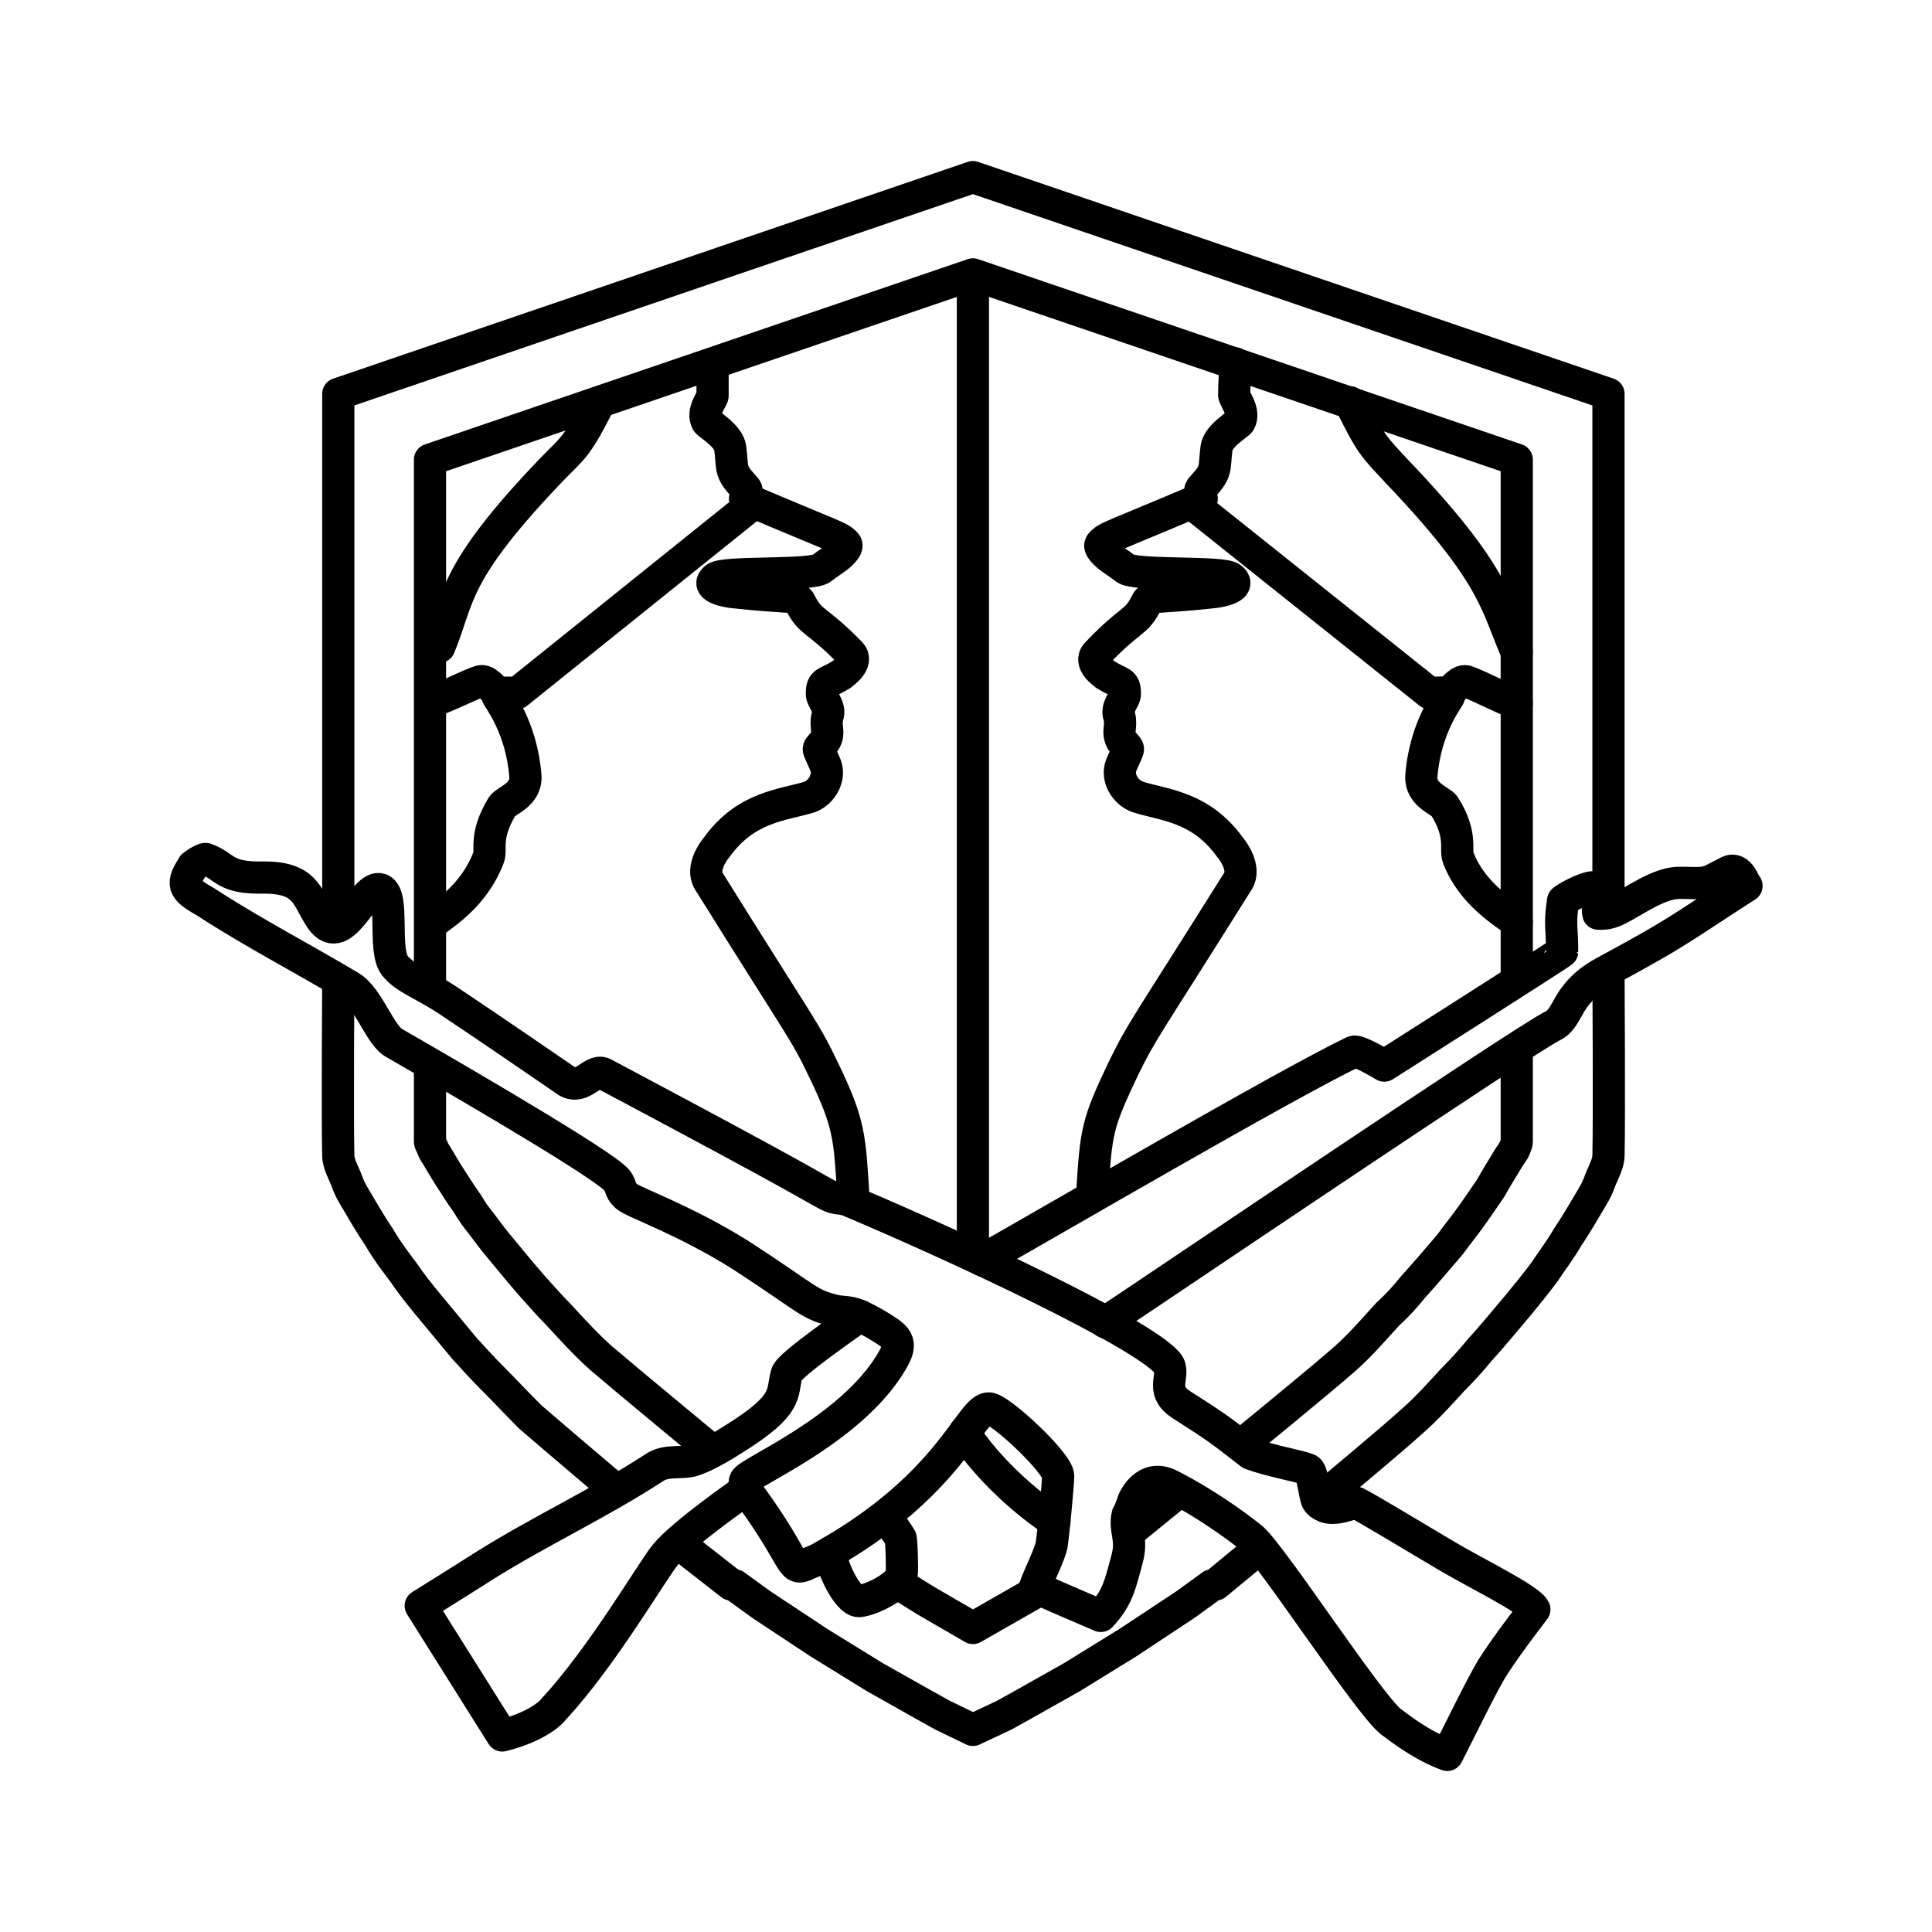
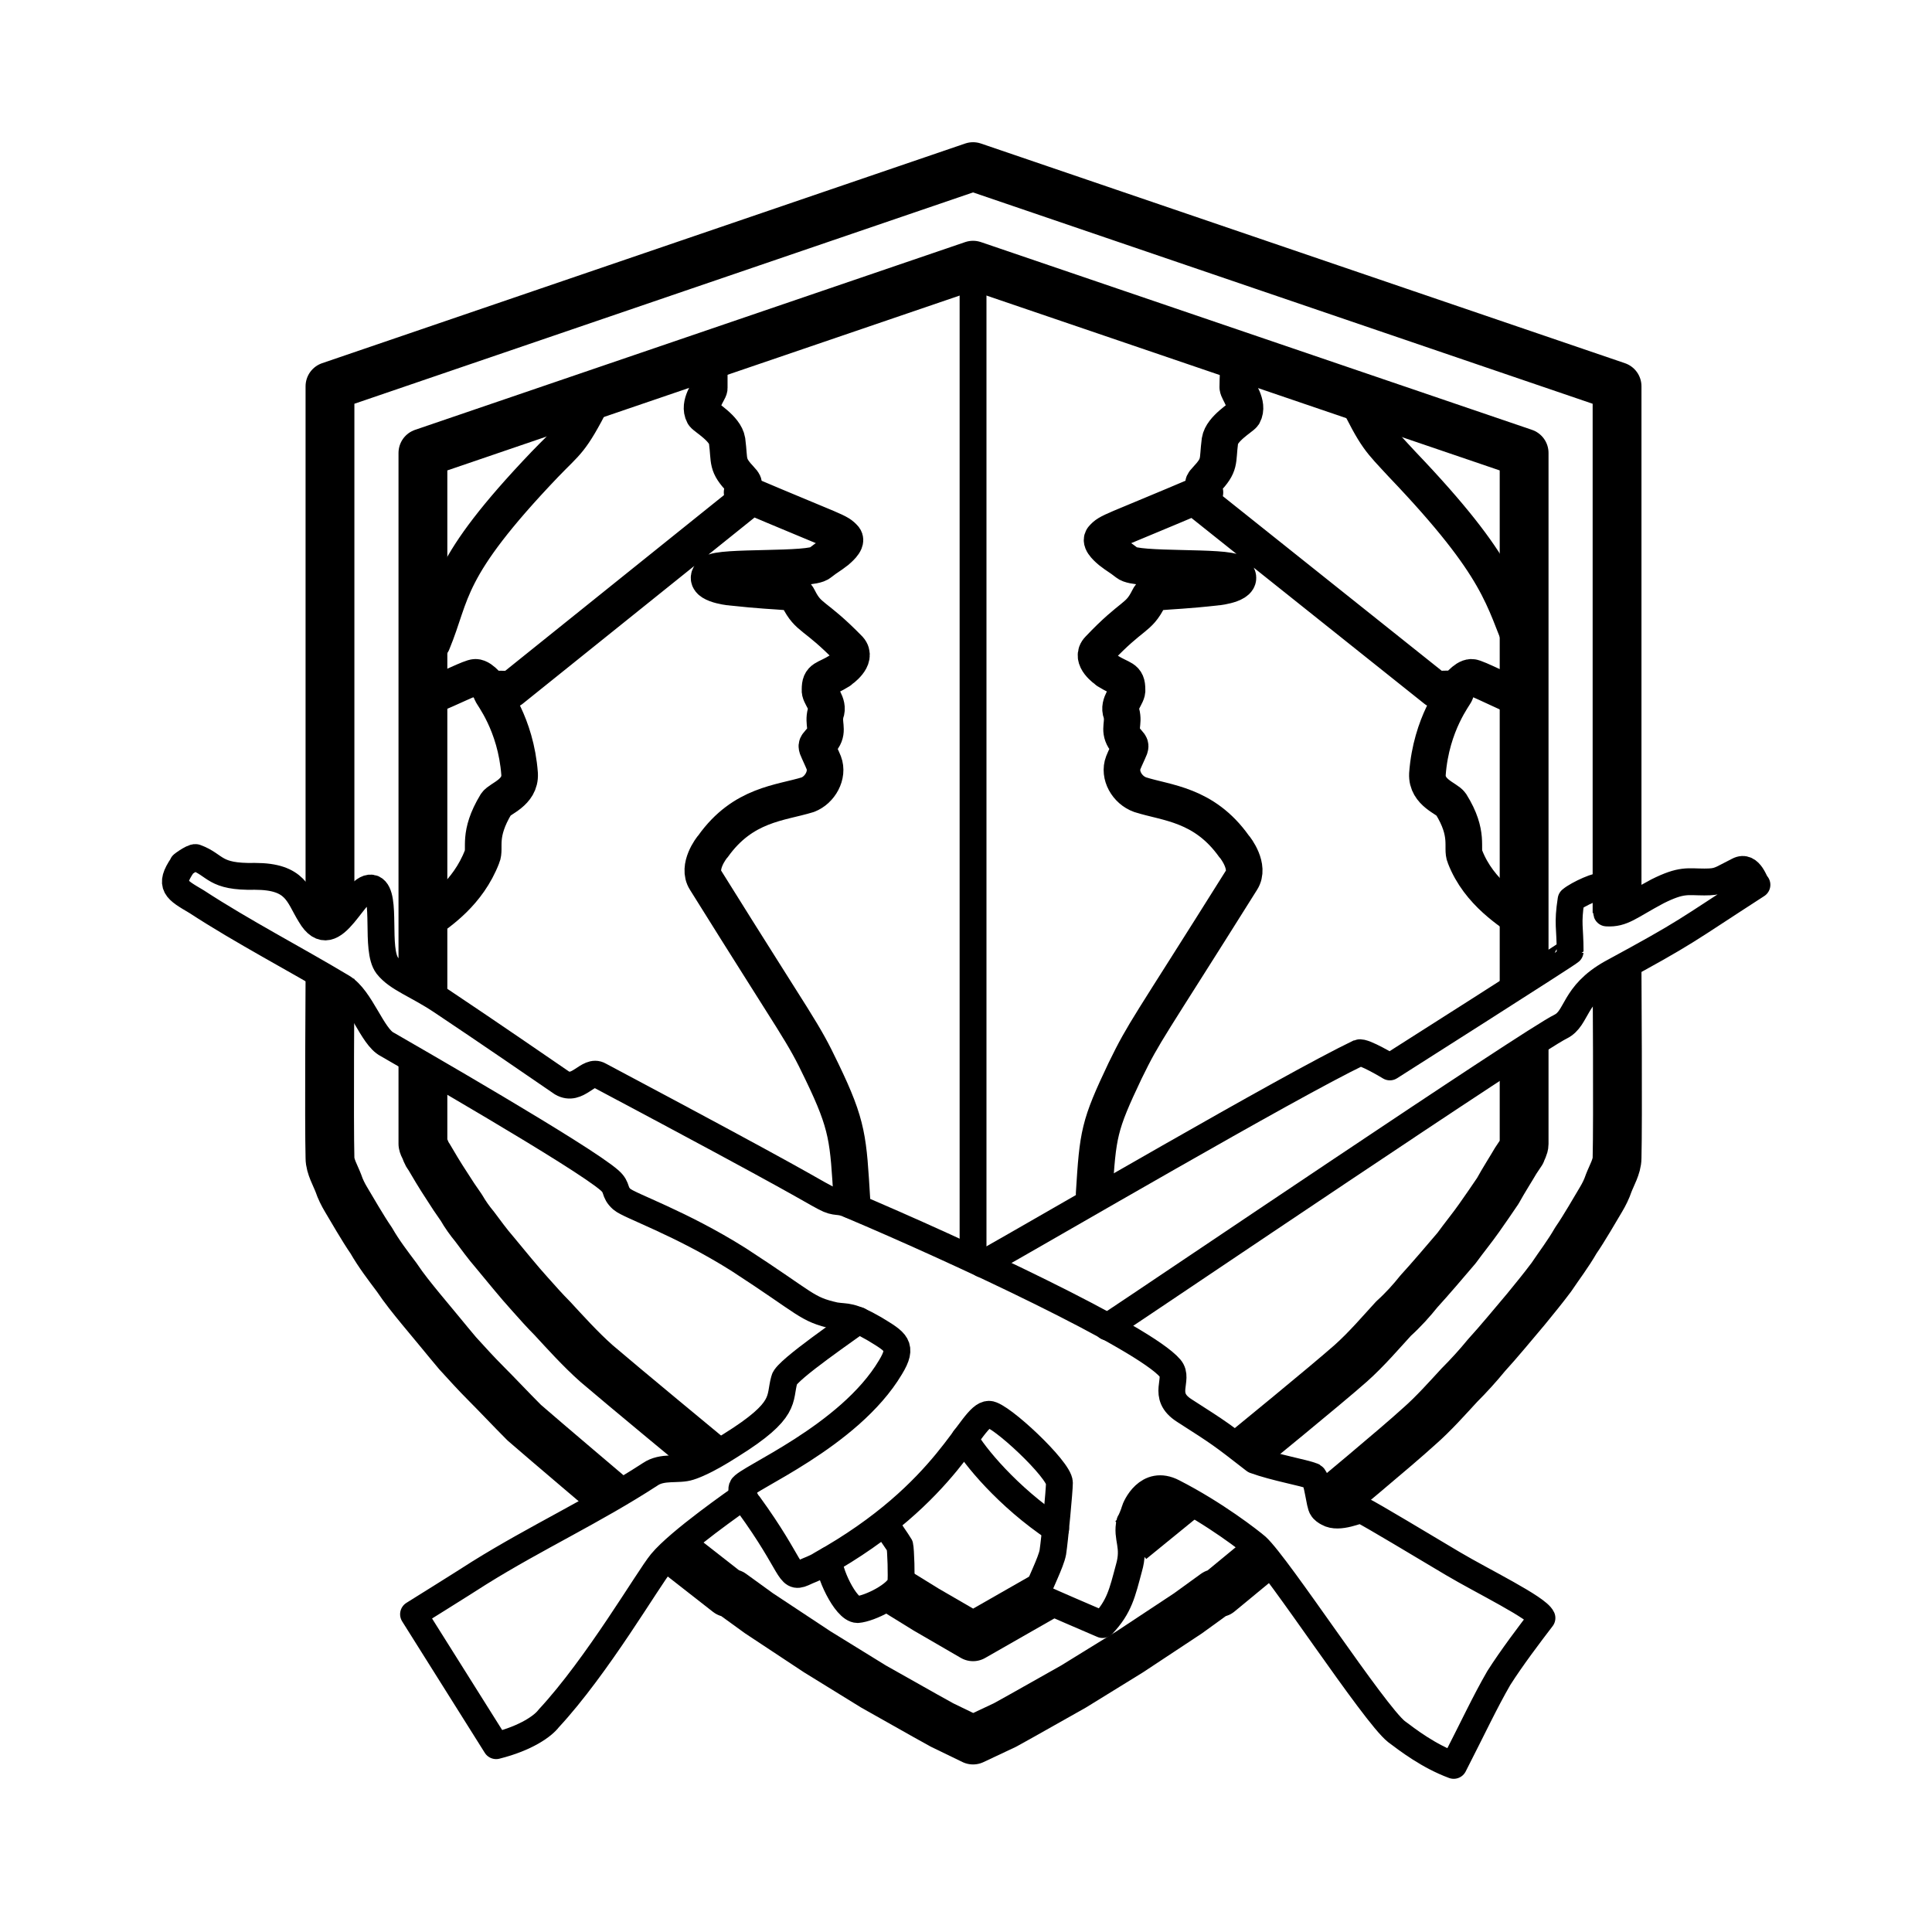
<svg xmlns="http://www.w3.org/2000/svg" viewBox="0 0 24 24" width="24" height="24" fill="none" stroke="currentColor" color="#000">
-   <g transform="translate(1.958 1.855) scale(0.011509)" style="fill-rule:evenodd;stroke-linecap:round;stroke-linejoin:round">
+   <g transform="translate(1.825 1.720) scale(0.011662)" style="fill-rule:evenodd;stroke-linecap:round;stroke-linejoin:round">
    <g>
-       <path d="M1287,273C1310,320 1313,321 1337,347C1444,459 1444,490 1467,543M1116,382L1373,587M1467,598C1448,591 1416,574 1411,574C1404,574 1395,586 1394,588M1373,587C1394,585 1395,588 1394,590C1394,592 1368,623 1364,677C1363,697 1385,703 1389,709C1409,741 1400,756 1404,765C1419,804 1454,824 1467,834M1163,231C1163,242 1162,255 1162,265C1162,269 1174,283 1168,294C1166,297 1145,309 1143,322C1140,345 1144,347 1128,364C1123,369 1126,370 1127,377C1026,420 1025,418 1018,426C1015,430 1025,438 1026,439C1035,446 1035,445 1044,452C1053,461 1151,455 1159,463C1172,474 1141,478 1139,478C1076,485 1072,480 1067,490C1056,512 1050,506 1014,544C1004,554 1022,566 1023,567C1039,577 1044,574 1044,587C1045,593 1034,602 1038,612C1041,623 1035,629 1041,639C1047,646 1048,646 1047,649C1045,654 1042,660 1040,665C1035,678 1044,694 1058,699C1086,708 1126,709 1158,754C1160,756 1175,776 1166,790C1065,951 1063,950 1042,993C1014,1052 1013,1060 1009,1124" style="fill:none;fill-rule:nonzero;stroke:currentColor;stroke-width:34.76px;" />
-       <path d="M475,277C451,324 448,322 424,347C317,459 326,484 304,537M637,387L388,587M304,593C322,586 345,574 350,574C357,574 366,587 367,588M388,587C367,585 366,589 367,590C367,592 393,623 397,677C398,697 376,703 372,709C352,742 361,756 357,765C342,804 311,824 299,833M599,235C599,245 599,255 599,266C599,269 587,283 593,294C595,297 616,309 618,322C621,345 617,347 633,364C638,369 635,370 634,377C735,420 736,418 743,426C746,430 736,438 735,439C726,446 726,445 717,452C708,461 610,455 602,463C589,474 620,478 622,478C685,485 689,480 694,490C705,512 711,506 748,544C757,554 739,566 738,567C722,577 717,574 717,587C716,593 727,602 723,612C720,623 726,630 720,639C714,646 713,646 714,649C716,654 719,660 721,665C726,678 717,694 704,699C675,708 635,709 603,754C601,756 586,776 595,790C696,952 698,950 719,994C747,1052 747,1066 751,1131" style="fill:none;fill-rule:nonzero;stroke:currentColor;stroke-width:34.76px;" />
-       <path d="M880,135L880,1194" style="fill:none;fill-rule:nonzero;stroke:currentColor;stroke-width:34.76px;stroke-linecap:butt;" />
-       <path d="M38,774C23,796 31,800 53,813C102,845 158,874 208,904C228,916 240,957 256,965C275,976 465,1085 493,1110C502,1118 497,1122 506,1130C514,1137 568,1155 630,1194C704,1242 702,1247 733,1254C746,1256 749,1253 775,1268C798,1282 806,1286 792,1309C748,1383 637,1428 634,1437C632,1443 640,1454 641,1455C689,1521 683,1535 699,1528C705,1525 712,1523 718,1519C856,1442 877,1359 897,1359C909,1359 972,1418 972,1432C972,1440 967,1493 965,1506C963,1517 951,1540 947,1552C971,1563 995,1573 1018,1583C1036,1564 1039,1549 1046,1523C1053,1499 1043,1491 1047,1474C1048,1473 1052,1463 1052,1462C1053,1458 1066,1428 1093,1442C1138,1465 1175,1494 1182,1500C1205,1521 1307,1678 1331,1697C1343,1706 1365,1723 1392,1733C1413,1692 1425,1666 1440,1640C1454,1618 1473,1593 1486,1576C1481,1565 1423,1537 1391,1518C1359,1499 1306,1467 1294,1461C1291,1460 1270,1471 1258,1464C1256,1463 1253,1461 1252,1459C1249,1456 1247,1428 1242,1425C1232,1421 1202,1416 1180,1408C1144,1380 1144,1380 1105,1355C1080,1339 1100,1322 1090,1310C1062,1277 865,1185 749,1136C736,1130 735,1135 722,1128C703,1118 704,1116 482,998C470,991 459,1016 442,1006C423,993 362,951 314,919C287,901 267,895 256,881C243,864 256,806 241,799C222,791 199,870 174,827C161,806 159,786 115,786C71,787 74,774 52,766C49,765 34,776 38,774Z" style="fill:none;fill-rule:nonzero;stroke:currentColor;stroke-width:34.76px;" />
-       <path d="M1023,1266C1076,1231 1475,961 1506,946C1524,937 1519,912 1560,889C1643,844 1636,846 1715,795C1713,795 1708,773 1695,780C1675,790 1675,792 1659,792C1641,792 1635,789 1609,802C1579,818 1572,826 1555,825C1554,822 1556,801 1551,797C1548,794 1524,805 1517,811C1513,837 1516,840 1516,866C1516,867 1324,989 1324,989C1324,989 1296,972 1291,974C1216,1010 961,1159 890,1199M871,1385C881,1403 917,1447 968,1481M758,1259C752,1264 681,1312 679,1322C673,1343 683,1354 622,1392C594,1410 581,1414 578,1415C566,1419 549,1414 536,1423C476,1462 415,1490 354,1528C337,1539 284,1572 284,1572L372,1712C404,1704 422,1691 428,1683C480,1627 534,1534 548,1517C567,1494 629,1451 636,1446M727,1514C725,1525 744,1567 757,1567C770,1566 800,1551 803,1539C804,1533 803,1503 802,1499C801,1497 785,1474 786,1475" style="fill:none;fill-rule:nonzero;stroke:currentColor;stroke-width:34.76px;" />
-       <path d="M1467,898L1467,335L880,135L294,335L294,908M294,987C294,987 294,1056 294,1071C294,1072 295,1074 296,1076C297,1078 298,1082 300,1084C304,1091 313,1106 319,1115C324,1123 330,1132 335,1139C339,1146 344,1153 349,1159C355,1167 363,1178 370,1186C380,1198 397,1219 408,1231C416,1240 424,1249 432,1257C444,1270 462,1290 479,1305C507,1329 599,1405 599,1405M796,1546L830,1567L880,1596L957,1552M1169,1399C1169,1399 1256,1328 1282,1305C1299,1290 1316,1270 1328,1257C1338,1248 1347,1238 1355,1228C1366,1216 1384,1195 1395,1182C1403,1171 1412,1160 1419,1150C1426,1140 1433,1130 1439,1121C1445,1110 1454,1096 1458,1089C1460,1086 1462,1083 1464,1080C1465,1077 1467,1074 1467,1071C1467,1052 1467,970 1467,970M195,832L195,264L880,30L1566,264L1566,825M497,1449C497,1449 425,1388 402,1368C388,1354 373,1338 361,1326C351,1316 341,1305 331,1294C320,1281 303,1260 292,1247C283,1236 274,1225 266,1213C257,1201 247,1188 239,1174C230,1161 218,1140 212,1130C209,1125 206,1119 204,1113C201,1105 195,1095 195,1086C194,1049 195,895 195,895M1182,1516L1142,1549L1138,1550L1109,1571L1047,1612L987,1649L932,1680L914,1690L880,1706L847,1690L829,1680L774,1649L714,1612L652,1571L623,1550L619,1549L564,1506M1566,887C1566,887 1567,1048 1566,1086C1566,1095 1560,1105 1557,1113C1555,1119 1552,1125 1549,1130C1543,1140 1531,1161 1522,1174C1514,1188 1504,1201 1496,1213C1487,1225 1478,1236 1469,1247C1458,1260 1439,1283 1427,1296C1418,1307 1408,1318 1398,1328C1386,1341 1370,1359 1355,1372C1331,1394 1255,1457 1255,1457M1048,1493L1102,1449" style="fill:none;fill-rule:nonzero;stroke:currentColor;stroke-width:34.76px;stroke-linecap:butt;" />
+       <path d="M1287,273C1310,320 1313,321 1337,347C1444,459 1444,490 1467,543M1116,382L1373,587M1467,598C1448,591 1416,574 1411,574C1404,574 1395,586 1394,588M1373,587C1394,585 1395,588 1394,590C1394,592 1368,623 1364,677C1363,697 1385,703 1389,709C1409,741 1400,756 1404,765C1419,804 1454,824 1467,834M1163,231C1163,242 1162,255 1162,265C1162,269 1174,283 1168,294C1166,297 1145,309 1143,322C1140,345 1144,347 1128,364C1123,369 1126,370 1127,377C1026,420 1025,418 1018,426C1015,430 1025,438 1026,439C1035,446 1035,445 1044,452C1053,461 1151,455 1159,463C1172,474 1141,478 1139,478C1076,485 1072,480 1067,490C1056,512 1050,506 1014,544C1004,554 1022,566 1023,567C1039,577 1044,574 1044,587C1045,593 1034,602 1038,612C1041,623 1035,629 1041,639C1047,646 1048,646 1047,649C1045,654 1042,660 1040,665C1035,678 1044,694 1058,699C1086,708 1126,709 1158,754C1160,756 1175,776 1166,790C1065,951 1063,950 1042,993C1014,1052 1013,1060 1009,1124" style="fill:none;fill-rule:nonzero;stroke:currentColor;stroke-width:39.0px;" />
+       <path d="M475,277C451,324 448,322 424,347C317,459 326,484 304,537M637,387L388,587M304,593C322,586 345,574 350,574C357,574 366,587 367,588M388,587C367,585 366,589 367,590C367,592 393,623 397,677C398,697 376,703 372,709C352,742 361,756 357,765C342,804 311,824 299,833M599,235C599,245 599,255 599,266C599,269 587,283 593,294C595,297 616,309 618,322C621,345 617,347 633,364C638,369 635,370 634,377C735,420 736,418 743,426C746,430 736,438 735,439C726,446 726,445 717,452C708,461 610,455 602,463C589,474 620,478 622,478C685,485 689,480 694,490C705,512 711,506 748,544C757,554 739,566 738,567C722,577 717,574 717,587C716,593 727,602 723,612C720,623 726,630 720,639C714,646 713,646 714,649C716,654 719,660 721,665C726,678 717,694 704,699C675,708 635,709 603,754C601,756 586,776 595,790C696,952 698,950 719,994C747,1052 747,1066 751,1131" style="fill:none;fill-rule:nonzero;stroke:currentColor;stroke-width:39.0px;" />
+       <path d="M880,135L880,1194" style="fill:none;fill-rule:nonzero;stroke:currentColor;stroke-width:28.6px;stroke-linecap:butt;" />
+       <path d="M38,774C23,796 31,800 53,813C102,845 158,874 208,904C228,916 240,957 256,965C275,976 465,1085 493,1110C502,1118 497,1122 506,1130C514,1137 568,1155 630,1194C704,1242 702,1247 733,1254C746,1256 749,1253 775,1268C798,1282 806,1286 792,1309C748,1383 637,1428 634,1437C632,1443 640,1454 641,1455C689,1521 683,1535 699,1528C705,1525 712,1523 718,1519C856,1442 877,1359 897,1359C909,1359 972,1418 972,1432C972,1440 967,1493 965,1506C963,1517 951,1540 947,1552C971,1563 995,1573 1018,1583C1036,1564 1039,1549 1046,1523C1053,1499 1043,1491 1047,1474C1048,1473 1052,1463 1052,1462C1053,1458 1066,1428 1093,1442C1138,1465 1175,1494 1182,1500C1205,1521 1307,1678 1331,1697C1343,1706 1365,1723 1392,1733C1413,1692 1425,1666 1440,1640C1454,1618 1473,1593 1486,1576C1481,1565 1423,1537 1391,1518C1359,1499 1306,1467 1294,1461C1291,1460 1270,1471 1258,1464C1256,1463 1253,1461 1252,1459C1249,1456 1247,1428 1242,1425C1232,1421 1202,1416 1180,1408C1144,1380 1144,1380 1105,1355C1080,1339 1100,1322 1090,1310C1062,1277 865,1185 749,1136C736,1130 735,1135 722,1128C703,1118 704,1116 482,998C470,991 459,1016 442,1006C423,993 362,951 314,919C287,901 267,895 256,881C243,864 256,806 241,799C222,791 199,870 174,827C161,806 159,786 115,786C71,787 74,774 52,766C49,765 34,776 38,774Z" style="fill:none;fill-rule:nonzero;stroke:currentColor;stroke-width:28.6px;" />
+       <path d="M1023,1266C1076,1231 1475,961 1506,946C1524,937 1519,912 1560,889C1643,844 1636,846 1715,795C1713,795 1708,773 1695,780C1675,790 1675,792 1659,792C1641,792 1635,789 1609,802C1579,818 1572,826 1555,825C1554,822 1556,801 1551,797C1548,794 1524,805 1517,811C1513,837 1516,840 1516,866C1516,867 1324,989 1324,989C1324,989 1296,972 1291,974C1216,1010 961,1159 890,1199M871,1385C881,1403 917,1447 968,1481M758,1259C752,1264 681,1312 679,1322C673,1343 683,1354 622,1392C594,1410 581,1414 578,1415C566,1419 549,1414 536,1423C476,1462 415,1490 354,1528C337,1539 284,1572 284,1572L372,1712C404,1704 422,1691 428,1683C480,1627 534,1534 548,1517C567,1494 629,1451 636,1446M727,1514C725,1525 744,1567 757,1567C770,1566 800,1551 803,1539C804,1533 803,1503 802,1499C801,1497 785,1474 786,1475" style="fill:none;fill-rule:nonzero;stroke:currentColor;stroke-width:28.6px;" />
+       <path d="M1467,898L1467,335L880,135L294,335L294,908M294,987C294,987 294,1056 294,1071C294,1072 295,1074 296,1076C297,1078 298,1082 300,1084C304,1091 313,1106 319,1115C324,1123 330,1132 335,1139C339,1146 344,1153 349,1159C355,1167 363,1178 370,1186C380,1198 397,1219 408,1231C416,1240 424,1249 432,1257C444,1270 462,1290 479,1305C507,1329 599,1405 599,1405M796,1546L830,1567L880,1596L957,1552M1169,1399C1169,1399 1256,1328 1282,1305C1299,1290 1316,1270 1328,1257C1338,1248 1347,1238 1355,1228C1366,1216 1384,1195 1395,1182C1403,1171 1412,1160 1419,1150C1426,1140 1433,1130 1439,1121C1445,1110 1454,1096 1458,1089C1460,1086 1462,1083 1464,1080C1465,1077 1467,1074 1467,1071C1467,1052 1467,970 1467,970M195,832L195,264L880,30L1566,264L1566,825M497,1449C497,1449 425,1388 402,1368C388,1354 373,1338 361,1326C351,1316 341,1305 331,1294C320,1281 303,1260 292,1247C283,1236 274,1225 266,1213C257,1201 247,1188 239,1174C230,1161 218,1140 212,1130C209,1125 206,1119 204,1113C201,1105 195,1095 195,1086C194,1049 195,895 195,895M1182,1516L1142,1549L1138,1550L1109,1571L1047,1612L987,1649L932,1680L914,1690L880,1706L847,1690L829,1680L774,1649L714,1612L652,1571L623,1550L619,1549L564,1506M1566,887C1566,887 1567,1048 1566,1086C1566,1095 1560,1105 1557,1113C1555,1119 1552,1125 1549,1130C1543,1140 1531,1161 1522,1174C1514,1188 1504,1201 1496,1213C1487,1225 1478,1236 1469,1247C1458,1260 1439,1283 1427,1296C1418,1307 1408,1318 1398,1328C1386,1341 1370,1359 1355,1372C1331,1394 1255,1457 1255,1457M1048,1493L1102,1449" style="fill:none;fill-rule:nonzero;stroke:currentColor;stroke-width:52.0px;stroke-linecap:butt;" />
    </g>
  </g>
</svg>
